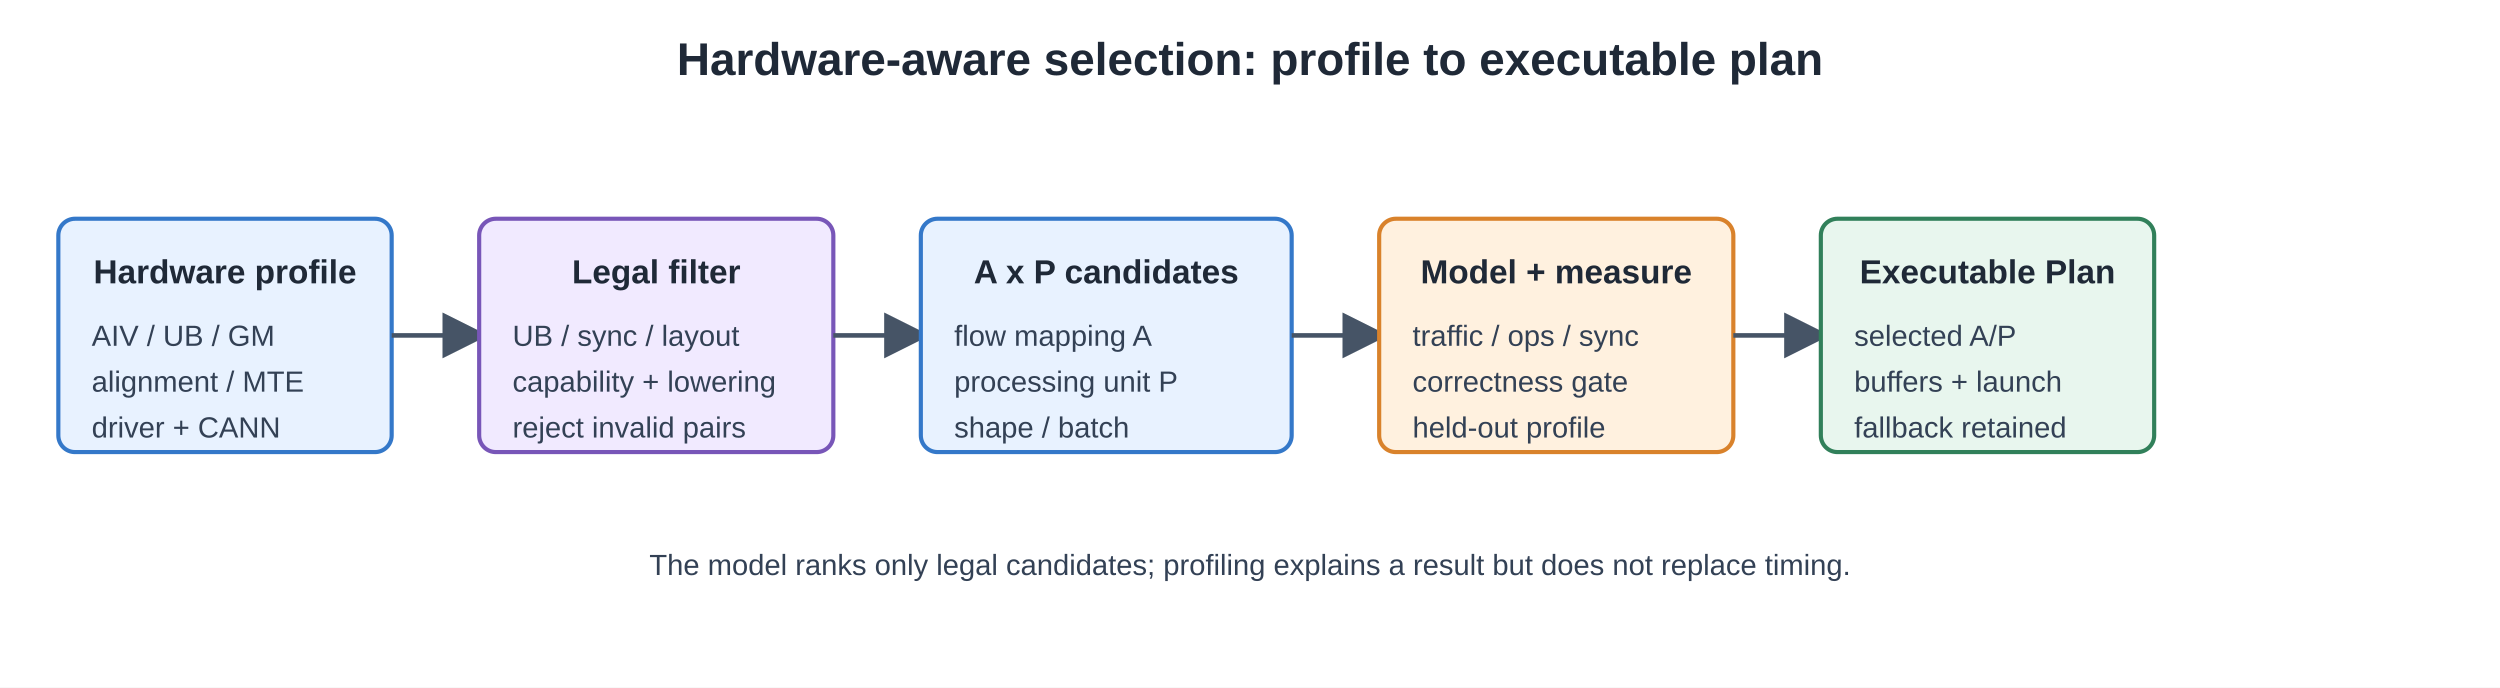
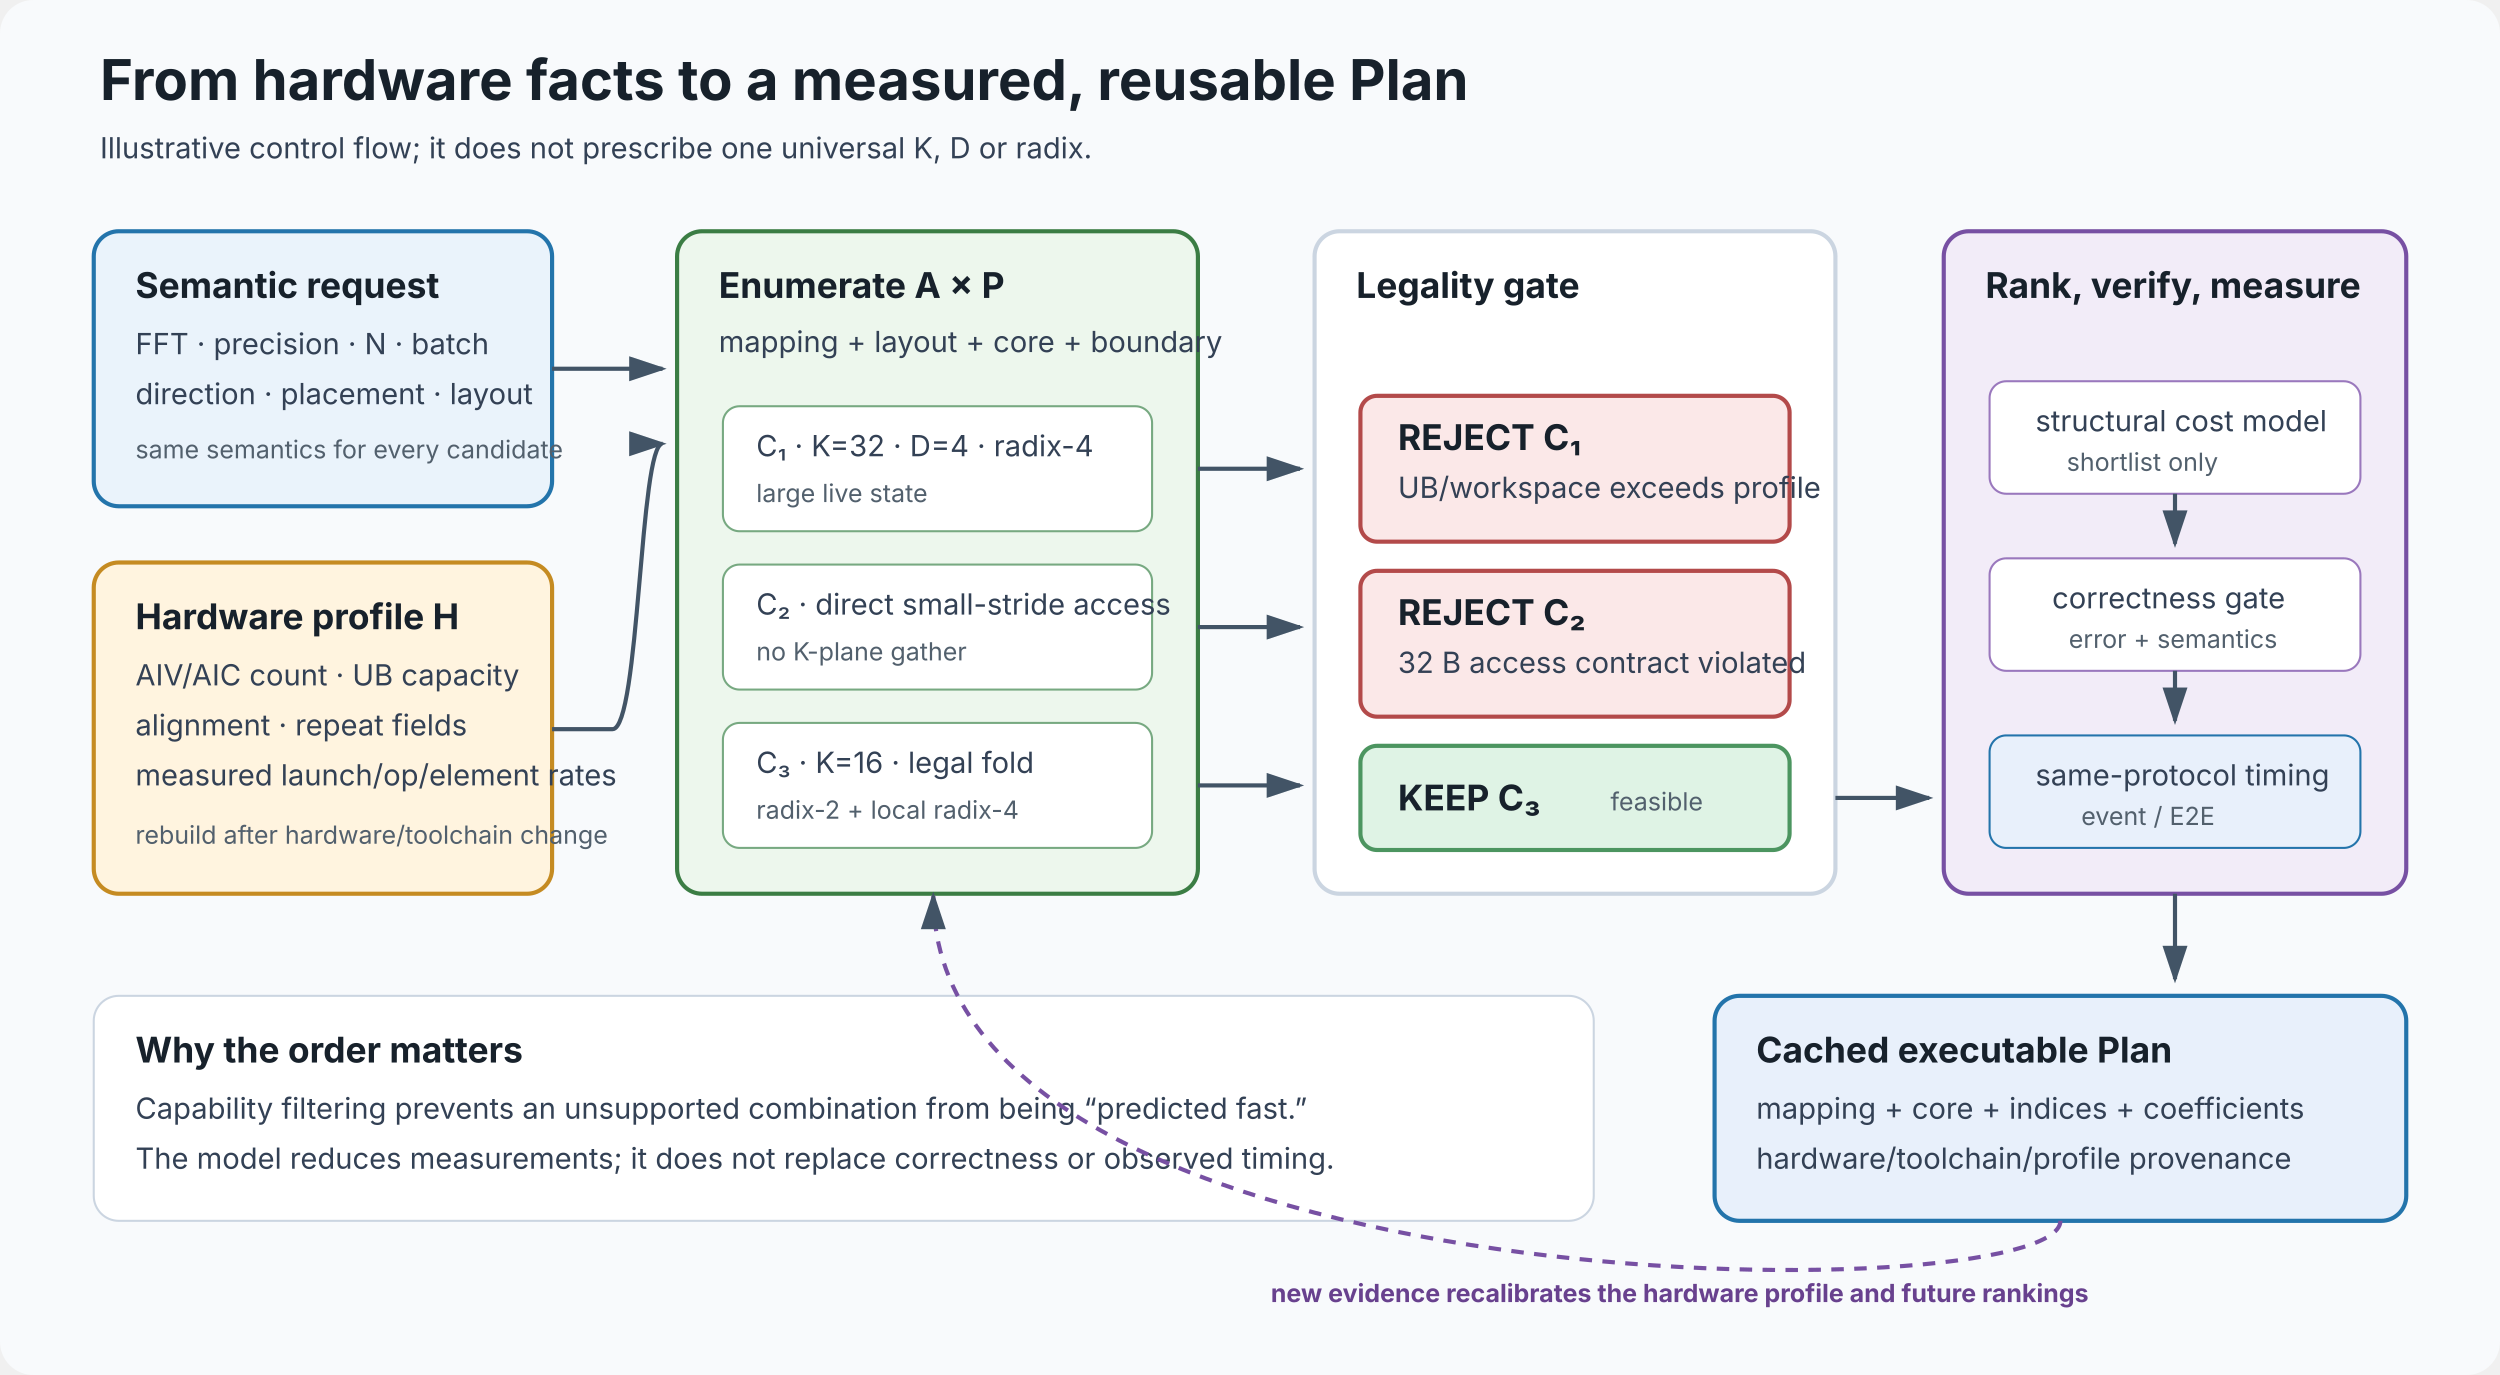
- <svg xmlns="http://www.w3.org/2000/svg" width="1200" height="330" viewBox="0 0 1200 330">
+ <svg xmlns="http://www.w3.org/2000/svg" width="1200" height="660" viewBox="0 0 1200 660" role="img" aria-labelledby="title desc">
  <defs>
-     <marker id="arrow" markerWidth="10" markerHeight="10" refX="8" refY="5" orient="auto">
-       <path d="M0,0 L10,5 L0,10 z" fill="#465466" />
+     <marker id="a" markerWidth="10" markerHeight="10" refX="8" refY="3" orient="auto">
+       <path d="M0 0L0 6L9 3z" fill="#425466" />
    </marker>
-     <style>
-       .title { font: 700 22px Arial, sans-serif; fill: #1f2937; }
-       .label { font: 700 16px Arial, sans-serif; fill: #1f2937; }
-       .body { font: 14px Arial, sans-serif; fill: #334155; }
-       .box { fill: #e8f2ff; stroke: #3478c9; stroke-width: 2; }
-       .filter { fill: #f1eaff; stroke: #7856b8; stroke-width: 2; }
-       .measure { fill: #fff1df; stroke: #d9822b; stroke-width: 2; }
-       .plan { fill: #e8f6ee; stroke: #31805a; stroke-width: 2; }
-       .arrow { stroke: #465466; stroke-width: 2.2; fill: none; marker-end: url(#arrow); }
-     </style>
+     <style>.t{font:700 27px Inter,Segoe UI,Arial,sans-serif;fill:#17212b}.h{font:700 17px Inter,Segoe UI,Arial,sans-serif;fill:#17212b}.b{font:14px Inter,Segoe UI,Arial,sans-serif;fill:#334155}.s{font:12px Inter,Segoe UI,Arial,sans-serif;fill:#52606d}.e{stroke:#425466;stroke-width:2;fill:none;marker-end:url(#a)}.bad{fill:#fbe8e8;stroke:#b34a4a;stroke-width:2}.good{fill:#dff3e5;stroke:#4c9560;stroke-width:2}.tag{font:700 12px Inter,Segoe UI,Arial,sans-serif}</style>
  </defs>
-   <rect width="1200" height="330" fill="#ffffff" />
-   <text x="600" y="36" text-anchor="middle" class="title">Hardware-aware selection: profile to executable plan</text>
-   <rect x="28" y="105" width="160" height="112" rx="8" class="box" />
-   <text x="108" y="136" text-anchor="middle" class="label">Hardware profile</text>
-   <text x="44" y="166" class="body">AIV / UB / GM</text>
-   <text x="44" y="188" class="body">alignment / MTE</text>
-   <text x="44" y="210" class="body">driver + CANN</text>
-   <line x1="188" y1="161" x2="230" y2="161" class="arrow" />
-   <rect x="230" y="105" width="170" height="112" rx="8" class="filter" />
-   <text x="315" y="136" text-anchor="middle" class="label">Legal filter</text>
-   <text x="246" y="166" class="body">UB / sync / layout</text>
-   <text x="246" y="188" class="body">capability + lowering</text>
-   <text x="246" y="210" class="body">reject invalid pairs</text>
-   <line x1="400" y1="161" x2="442" y2="161" class="arrow" />
-   <rect x="442" y="105" width="178" height="112" rx="8" class="box" />
-   <text x="531" y="136" text-anchor="middle" class="label">A x P candidates</text>
-   <text x="458" y="166" class="body">flow mapping A</text>
-   <text x="458" y="188" class="body">processing unit P</text>
-   <text x="458" y="210" class="body">shape / batch</text>
-   <line x1="620" y1="161" x2="662" y2="161" class="arrow" />
-   <rect x="662" y="105" width="170" height="112" rx="8" class="measure" />
-   <text x="747" y="136" text-anchor="middle" class="label">Model + measure</text>
-   <text x="678" y="166" class="body">traffic / ops / sync</text>
-   <text x="678" y="188" class="body">correctness gate</text>
-   <text x="678" y="210" class="body">held-out profile</text>
-   <line x1="832" y1="161" x2="874" y2="161" class="arrow" />
-   <rect x="874" y="105" width="160" height="112" rx="8" class="plan" />
-   <text x="954" y="136" text-anchor="middle" class="label">Executable Plan</text>
-   <text x="890" y="166" class="body">selected A/P</text>
-   <text x="890" y="188" class="body">buffers + launch</text>
-   <text x="890" y="210" class="body">fallback retained</text>
-   <text x="600" y="276" text-anchor="middle" class="body">The model ranks only legal candidates; profiling explains a result but does not replace timing.</text>
+   <rect width="1200" height="660" rx="16" fill="#f8fafc" />
+   <text x="48" y="48" class="t">From hardware facts to a measured, reusable Plan</text>
+   <text x="48" y="76" class="b">Illustrative control flow; it does not prescribe one universal K, D or radix.</text>
+   <rect x="45" y="111" width="220" height="132" rx="12" fill="#eaf3fb" stroke="#2374ab" stroke-width="2" />
+   <text x="65" y="143" class="h">Semantic request</text>
+   <text x="65" y="170" class="b">FFT · precision · N · batch</text>
+   <text x="65" y="194" class="b">direction · placement · layout</text>
+   <text x="65" y="220" class="s">same semantics for every candidate</text>
+   <rect x="45" y="270" width="220" height="159" rx="12" fill="#fff4df" stroke="#c58b22" stroke-width="2" />
+   <text x="65" y="302" class="h">Hardware profile H</text>
+   <text x="65" y="329" class="b">AIV/AIC count · UB capacity</text>
+   <text x="65" y="353" class="b">alignment · repeat fields</text>
+   <text x="65" y="377" class="b">measured launch/op/element rates</text>
+   <text x="65" y="405" class="s">rebuild after hardware/toolchain change</text>
+   <path d="M265 177H318" class="e" />
+   <path d="M265 350H294C307 350 307 213 318 213" class="e" />
+   <rect x="325" y="111" width="250" height="318" rx="12" fill="#edf7ed" stroke="#3b7d44" stroke-width="2" />
+   <text x="345" y="143" class="h">Enumerate A × P</text>
+   <text x="345" y="169" class="b">mapping + layout + core + boundary</text>
+   <rect x="347" y="195" width="206" height="60" rx="8" fill="#fff" stroke="#77a981" />
+   <text x="363" y="219" class="b">C₁ · K=32 · D=4 · radix-4</text>
+   <text x="363" y="241" class="s">large live state</text>
+   <rect x="347" y="271" width="206" height="60" rx="8" fill="#fff" stroke="#77a981" />
+   <text x="363" y="295" class="b">C₂ · direct small-stride access</text>
+   <text x="363" y="317" class="s">no K-plane gather</text>
+   <rect x="347" y="347" width="206" height="60" rx="8" fill="#fff" stroke="#77a981" />
+   <text x="363" y="371" class="b">C₃ · K=16 · legal fold</text>
+   <text x="363" y="393" class="s">radix-2 + local radix-4</text>
+   <path d="M575 225H624" class="e" />
+   <path d="M575 301H624" class="e" />
+   <path d="M575 377H624" class="e" />
+   <rect x="631" y="111" width="250" height="318" rx="12" fill="#fff" stroke="#cbd5e1" stroke-width="2" />
+   <text x="651" y="143" class="h">Legality gate</text>
+   <rect x="653" y="190" width="206" height="70" rx="8" class="bad" />
+   <text x="671" y="216" class="h">REJECT C₁</text>
+   <text x="671" y="239" class="b">UB/workspace exceeds profile</text>
+   <rect x="653" y="274" width="206" height="70" rx="8" class="bad" />
+   <text x="671" y="300" class="h">REJECT C₂</text>
+   <text x="671" y="323" class="b">32 B access contract violated</text>
+   <rect x="653" y="358" width="206" height="50" rx="8" class="good" />
+   <text x="671" y="389" class="h">KEEP C₃</text>
+   <text x="773" y="389" class="s">feasible</text>
+   <path d="M881 383H926" class="e" />
+   <rect x="933" y="111" width="222" height="318" rx="12" fill="#f2ecf8" stroke="#7750a3" stroke-width="2" />
+   <text x="953" y="143" class="h">Rank, verify, measure</text>
+   <rect x="955" y="183" width="178" height="54" rx="8" fill="#fff" stroke="#9a78bd" />
+   <text x="977" y="207" class="b">structural cost model</text>
+   <text x="992" y="226" class="s">shortlist only</text>
+   <path d="M1044 237V261" class="e" />
+   <rect x="955" y="268" width="178" height="54" rx="8" fill="#fff" stroke="#9a78bd" />
+   <text x="985" y="292" class="b">correctness gate</text>
+   <text x="993" y="311" class="s">error + semantics</text>
+   <path d="M1044 322V346" class="e" />
+   <rect x="955" y="353" width="178" height="54" rx="8" fill="#e8f0fb" stroke="#2374ab" />
+   <text x="977" y="377" class="b">same-protocol timing</text>
+   <text x="999" y="396" class="s">event / E2E</text>
+   <path d="M1044 429V470" class="e" />
+   <rect x="823" y="478" width="332" height="108" rx="12" fill="#e8f0fb" stroke="#2374ab" stroke-width="2" />
+   <text x="843" y="510" class="h">Cached executable Plan</text>
+   <text x="843" y="537" class="b">mapping + core + indices + coefficients</text>
+   <text x="843" y="561" class="b">hardware/toolchain/profile provenance</text>
+   <rect x="45" y="478" width="720" height="108" rx="12" fill="#fff" stroke="#cbd5e1" />
+   <text x="65" y="510" class="h">Why the order matters</text>
+   <text x="65" y="537" class="b">Capability filtering prevents an unsupported combination from being “predicted fast.”</text>
+   <text x="65" y="561" class="b">The model reduces measurements; it does not replace correctness or observed timing.</text>
+   <path d="M989 586C989 630 448 630 448 430" stroke="#7750a3" stroke-width="2" fill="none" stroke-dasharray="6 5" marker-end="url(#a)" />
+   <text x="610" y="625" class="tag" fill="#68418e">new evidence recalibrates the hardware profile and future rankings</text>
</svg>
